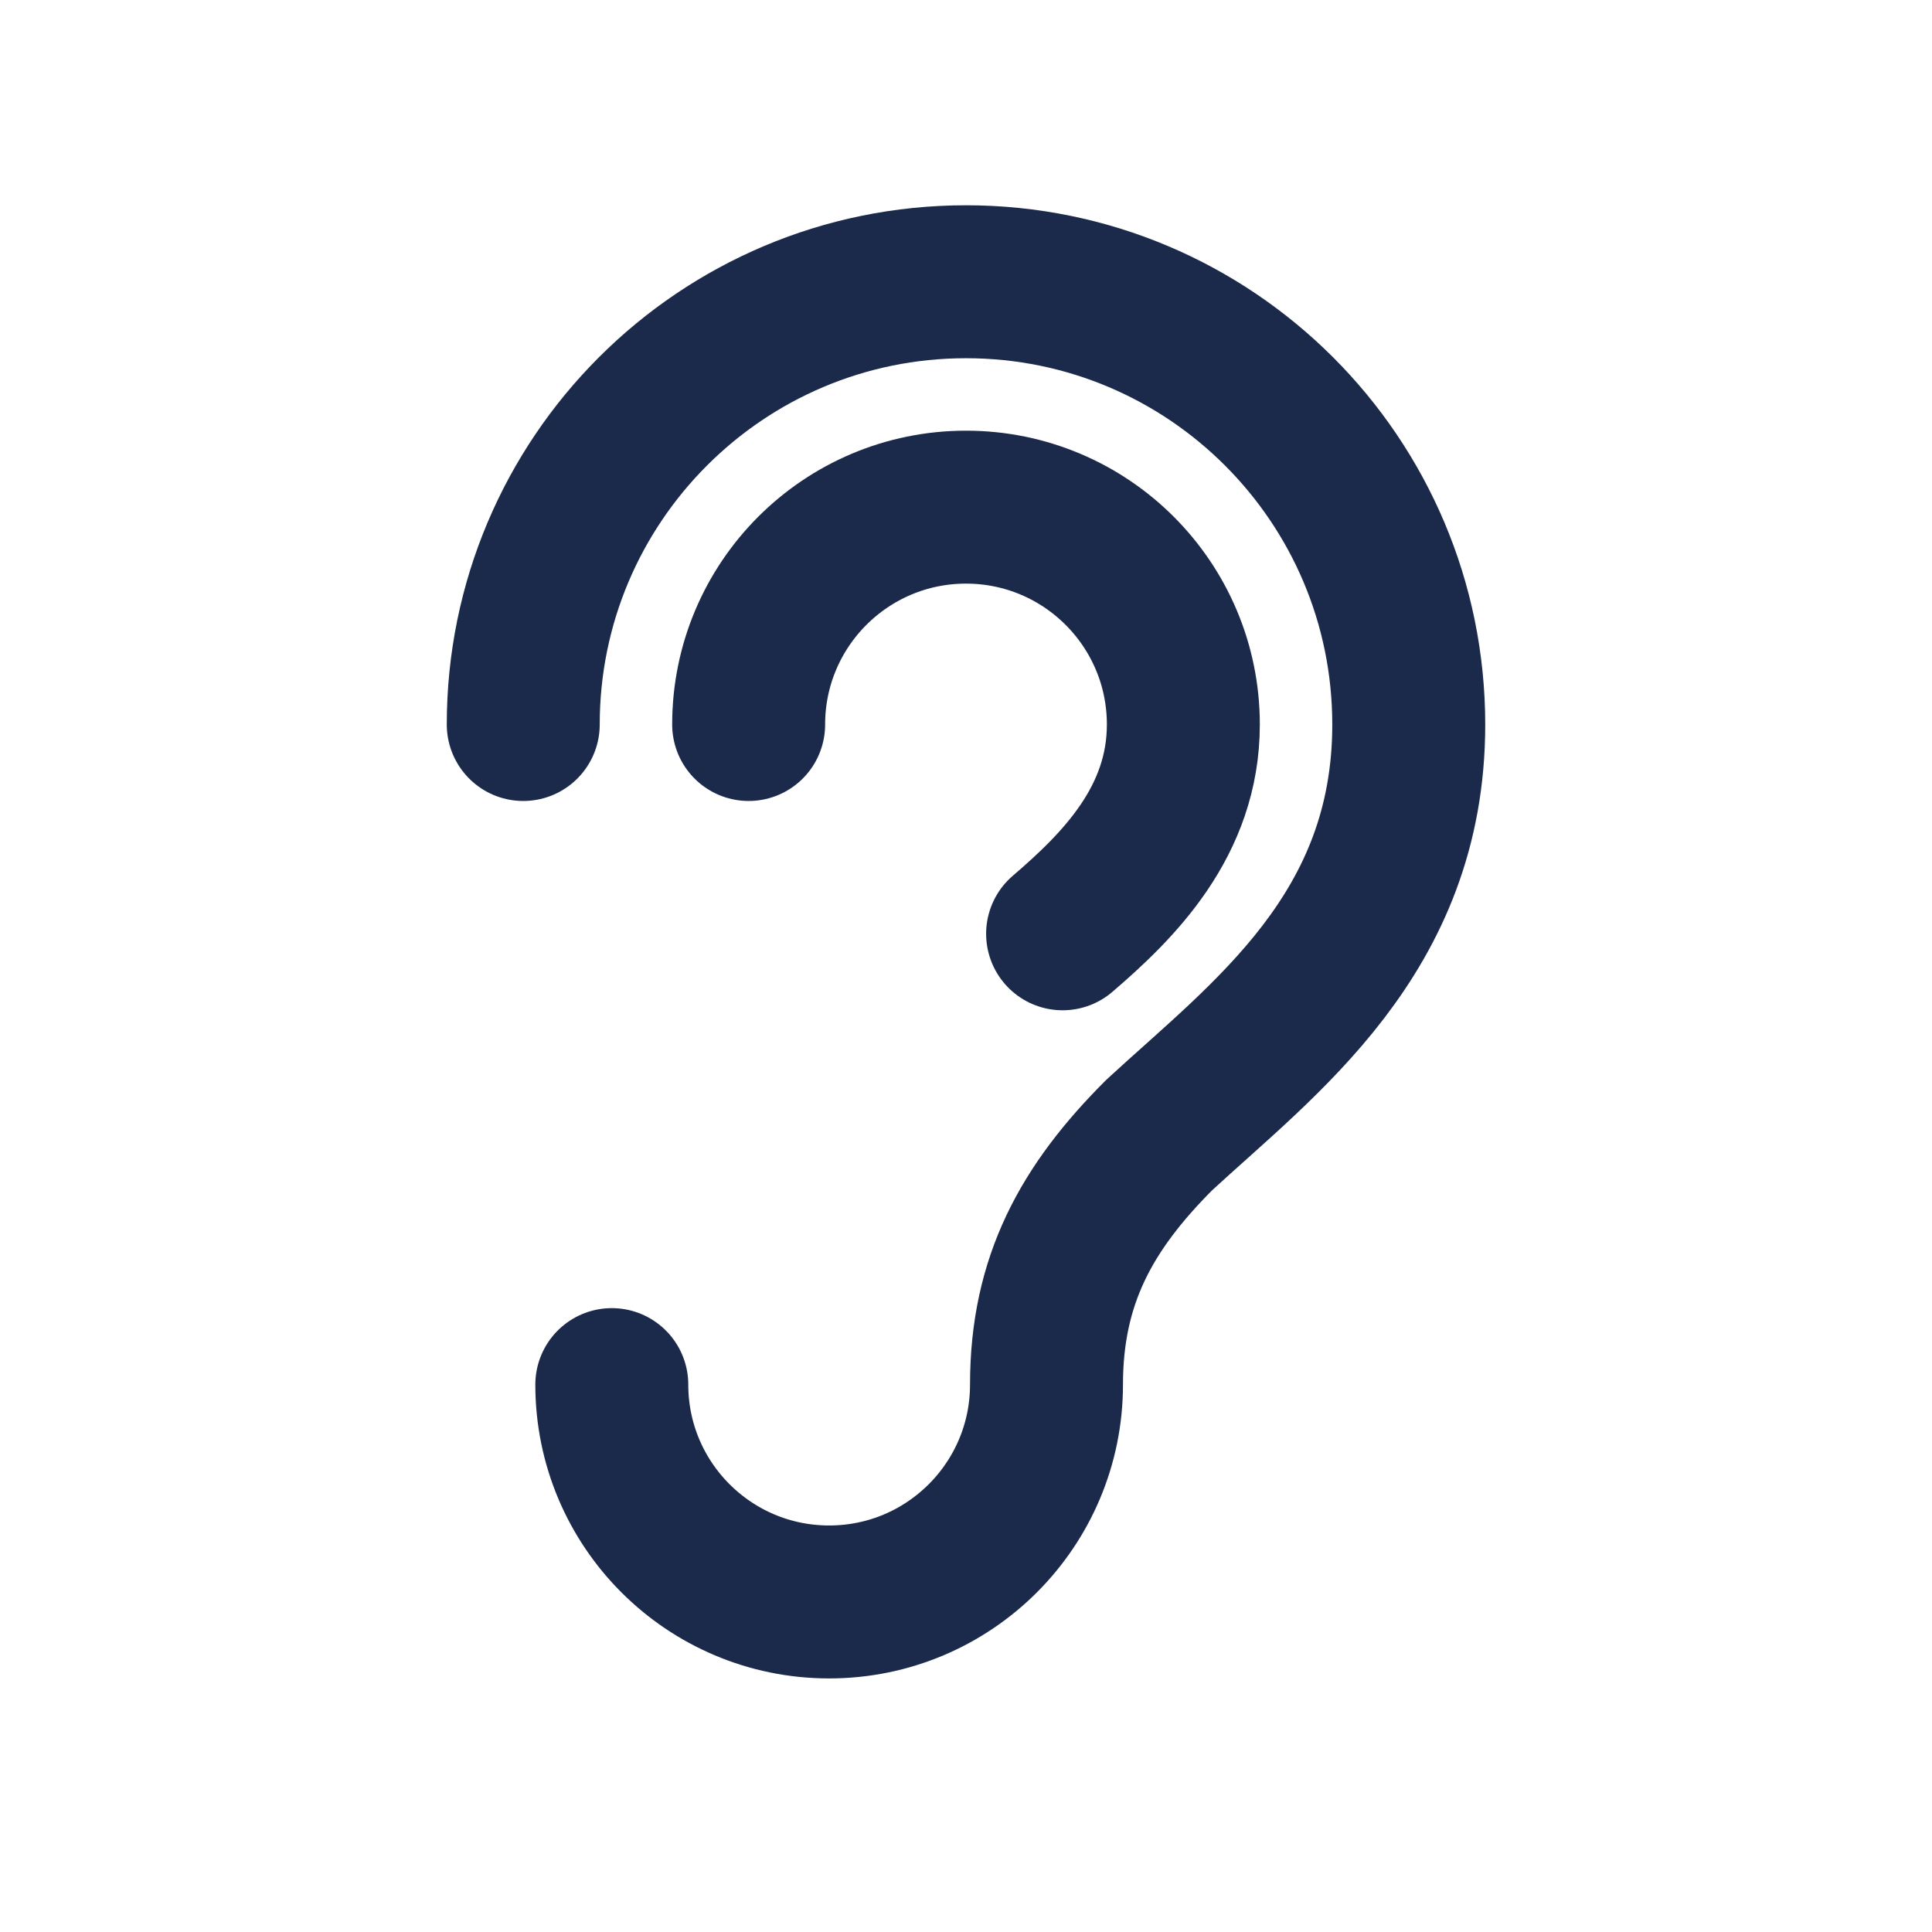
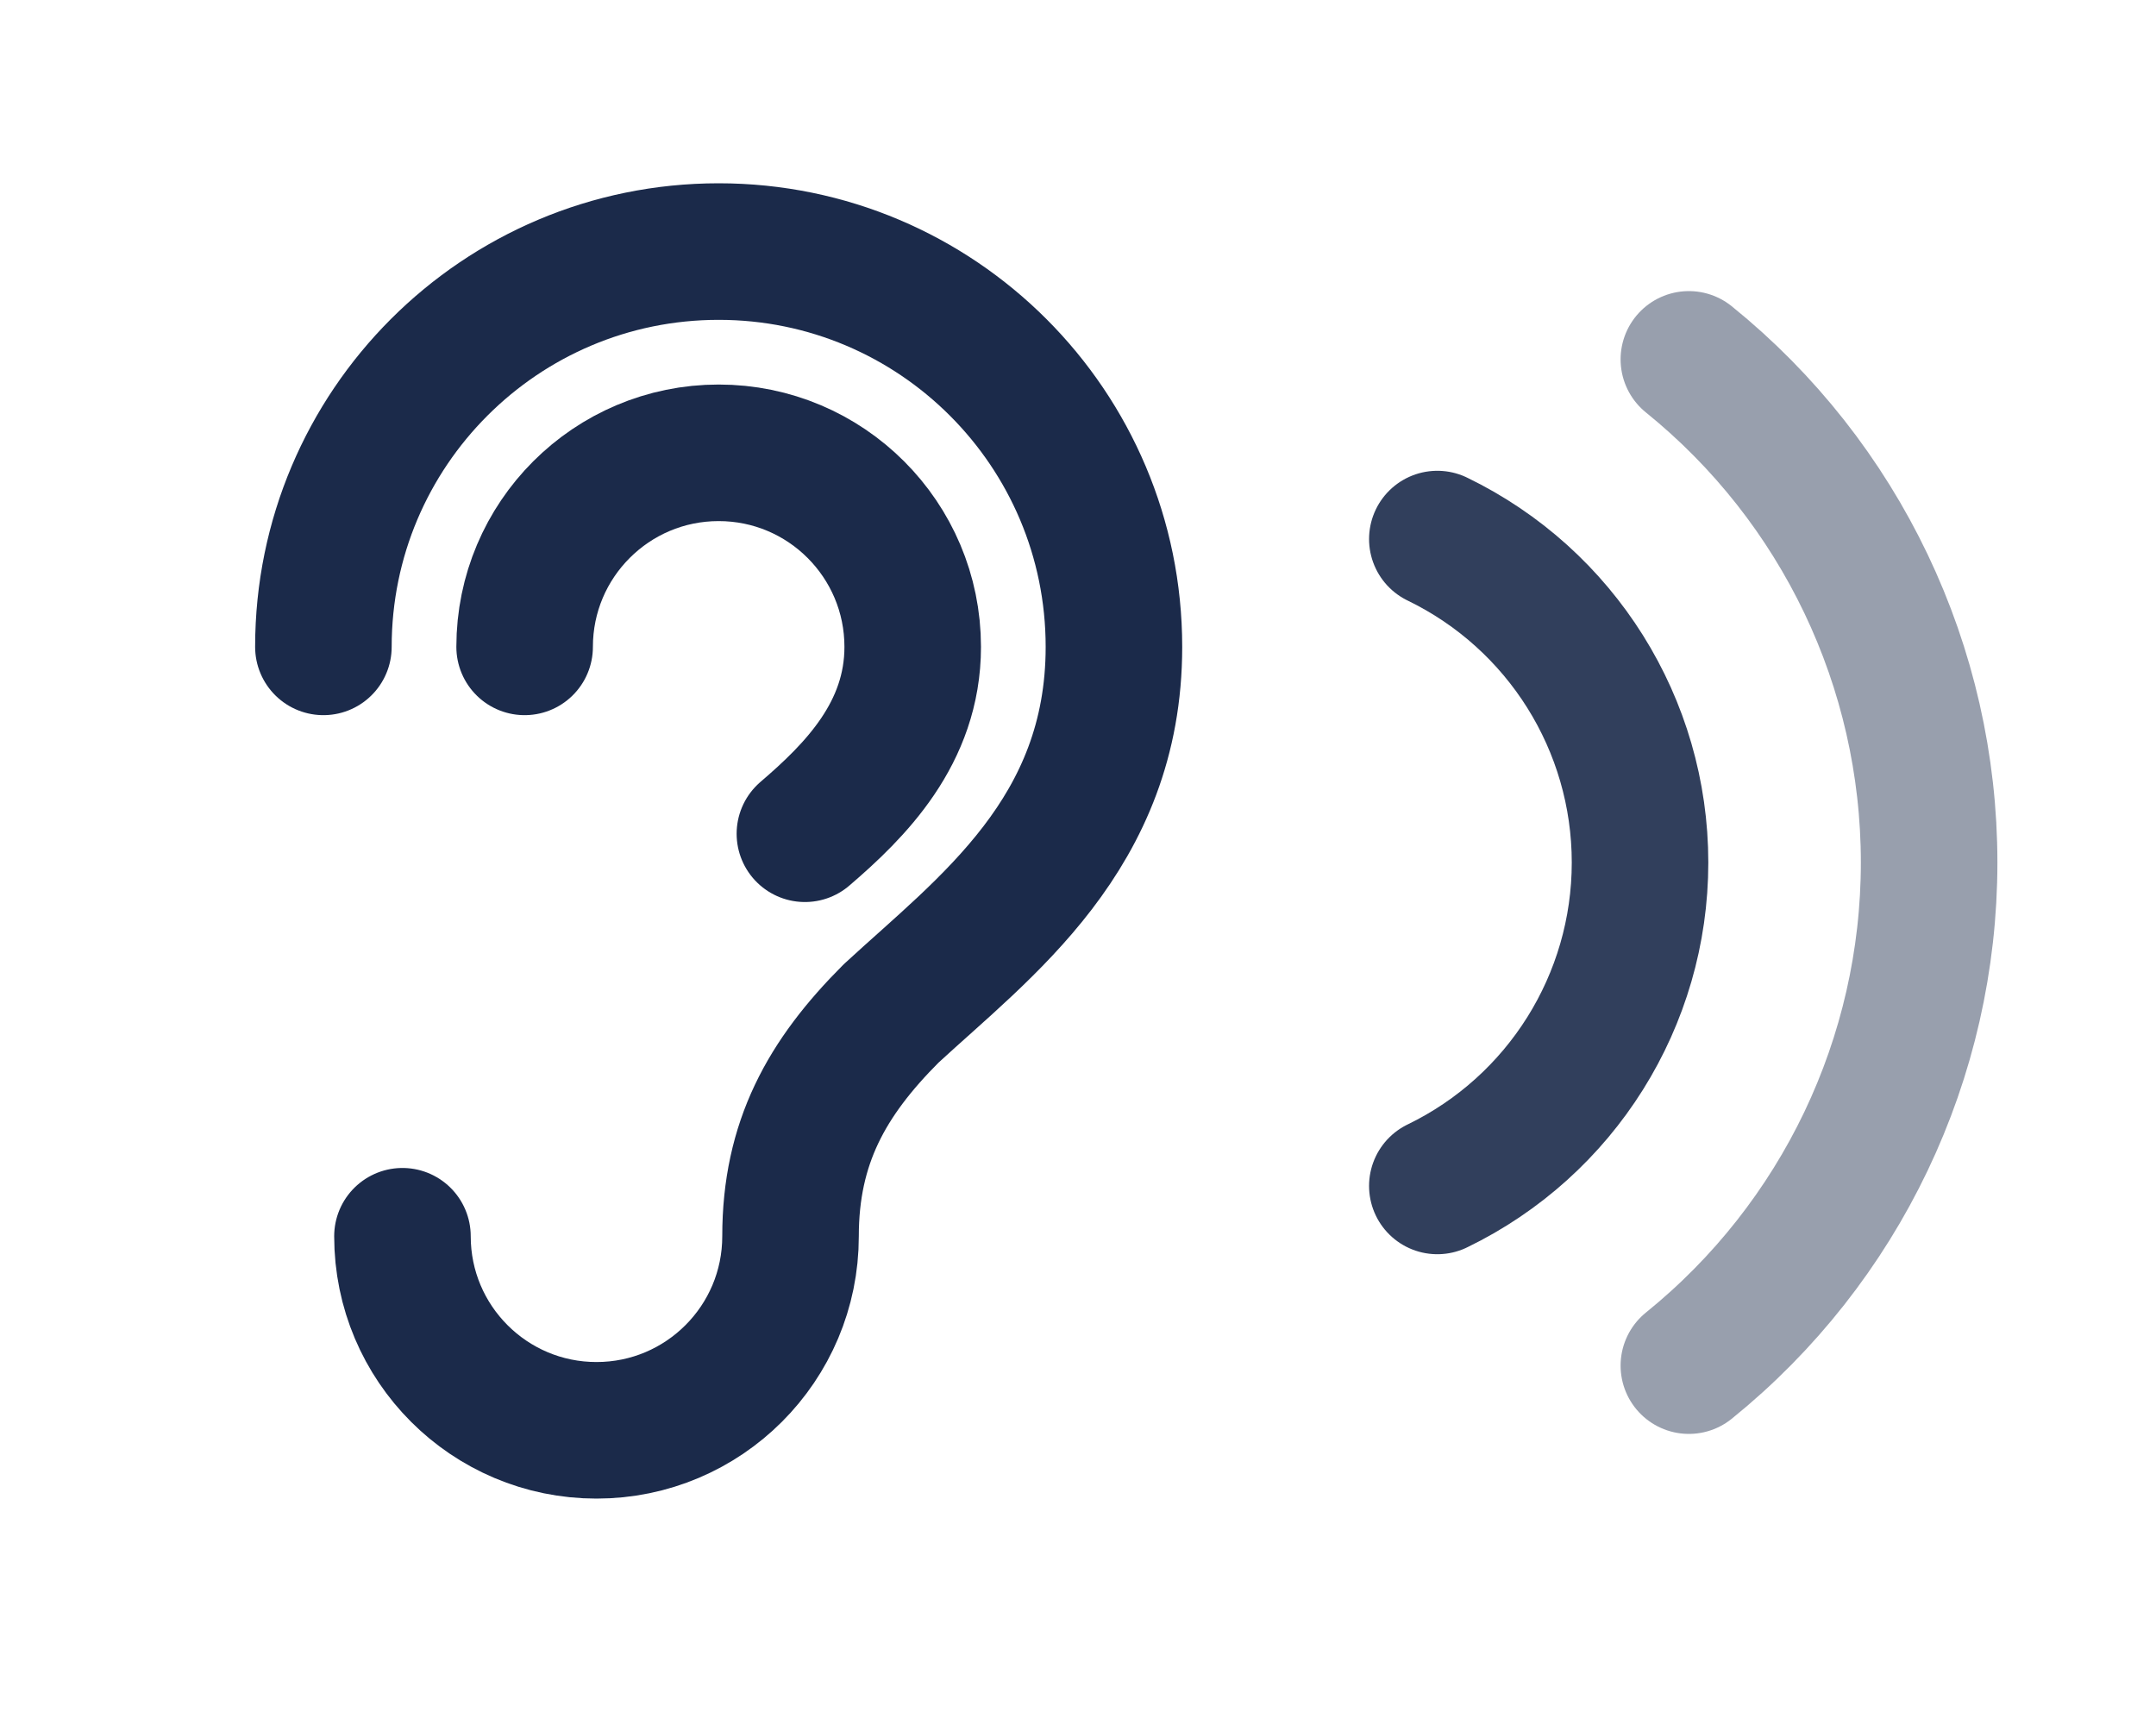
- <svg xmlns="http://www.w3.org/2000/svg" viewBox="0 0 24 24" fill="none" stroke="#1B2A4A" stroke-width="1.9" stroke-linecap="round" stroke-linejoin="round">
-   <path d="M6.5 9a5.5 5.5 0 1 1 11 0c0 2.6-1.8 3.9-3.1 5.1-.9.9-1.4 1.8-1.4 3.1a2.7 2.7 0 1 1-5.4 0" />
-   <path d="M9.3 9a2.7 2.7 0 0 1 5.4 0c0 1.2-.8 2-1.5 2.6" />
+ <svg xmlns="http://www.w3.org/2000/svg" viewBox="0 0 30 24" fill="none" stroke="#1B2A4A" stroke-width="1.9" stroke-linecap="round" stroke-linejoin="round">
+   <path d="M4.5 9a5.5 5.5 0 1 1 11 0c0 2.6-1.8 3.9-3.1 5.1-.9.9-1.4 1.8-1.4 3.1a2.7 2.7 0 1 1-5.4 0" />
+   <path d="M7.3 9a2.7 2.7 0 0 1 5.4 0c0 1.2-.8 2-1.5 2.6" />
+   <path d="M20 7.5a5 5 0 0 1 0 9" opacity=".9" />
+   <path d="M23.5 5a9 9 0 0 1 0 14" opacity=".45" />
</svg>
